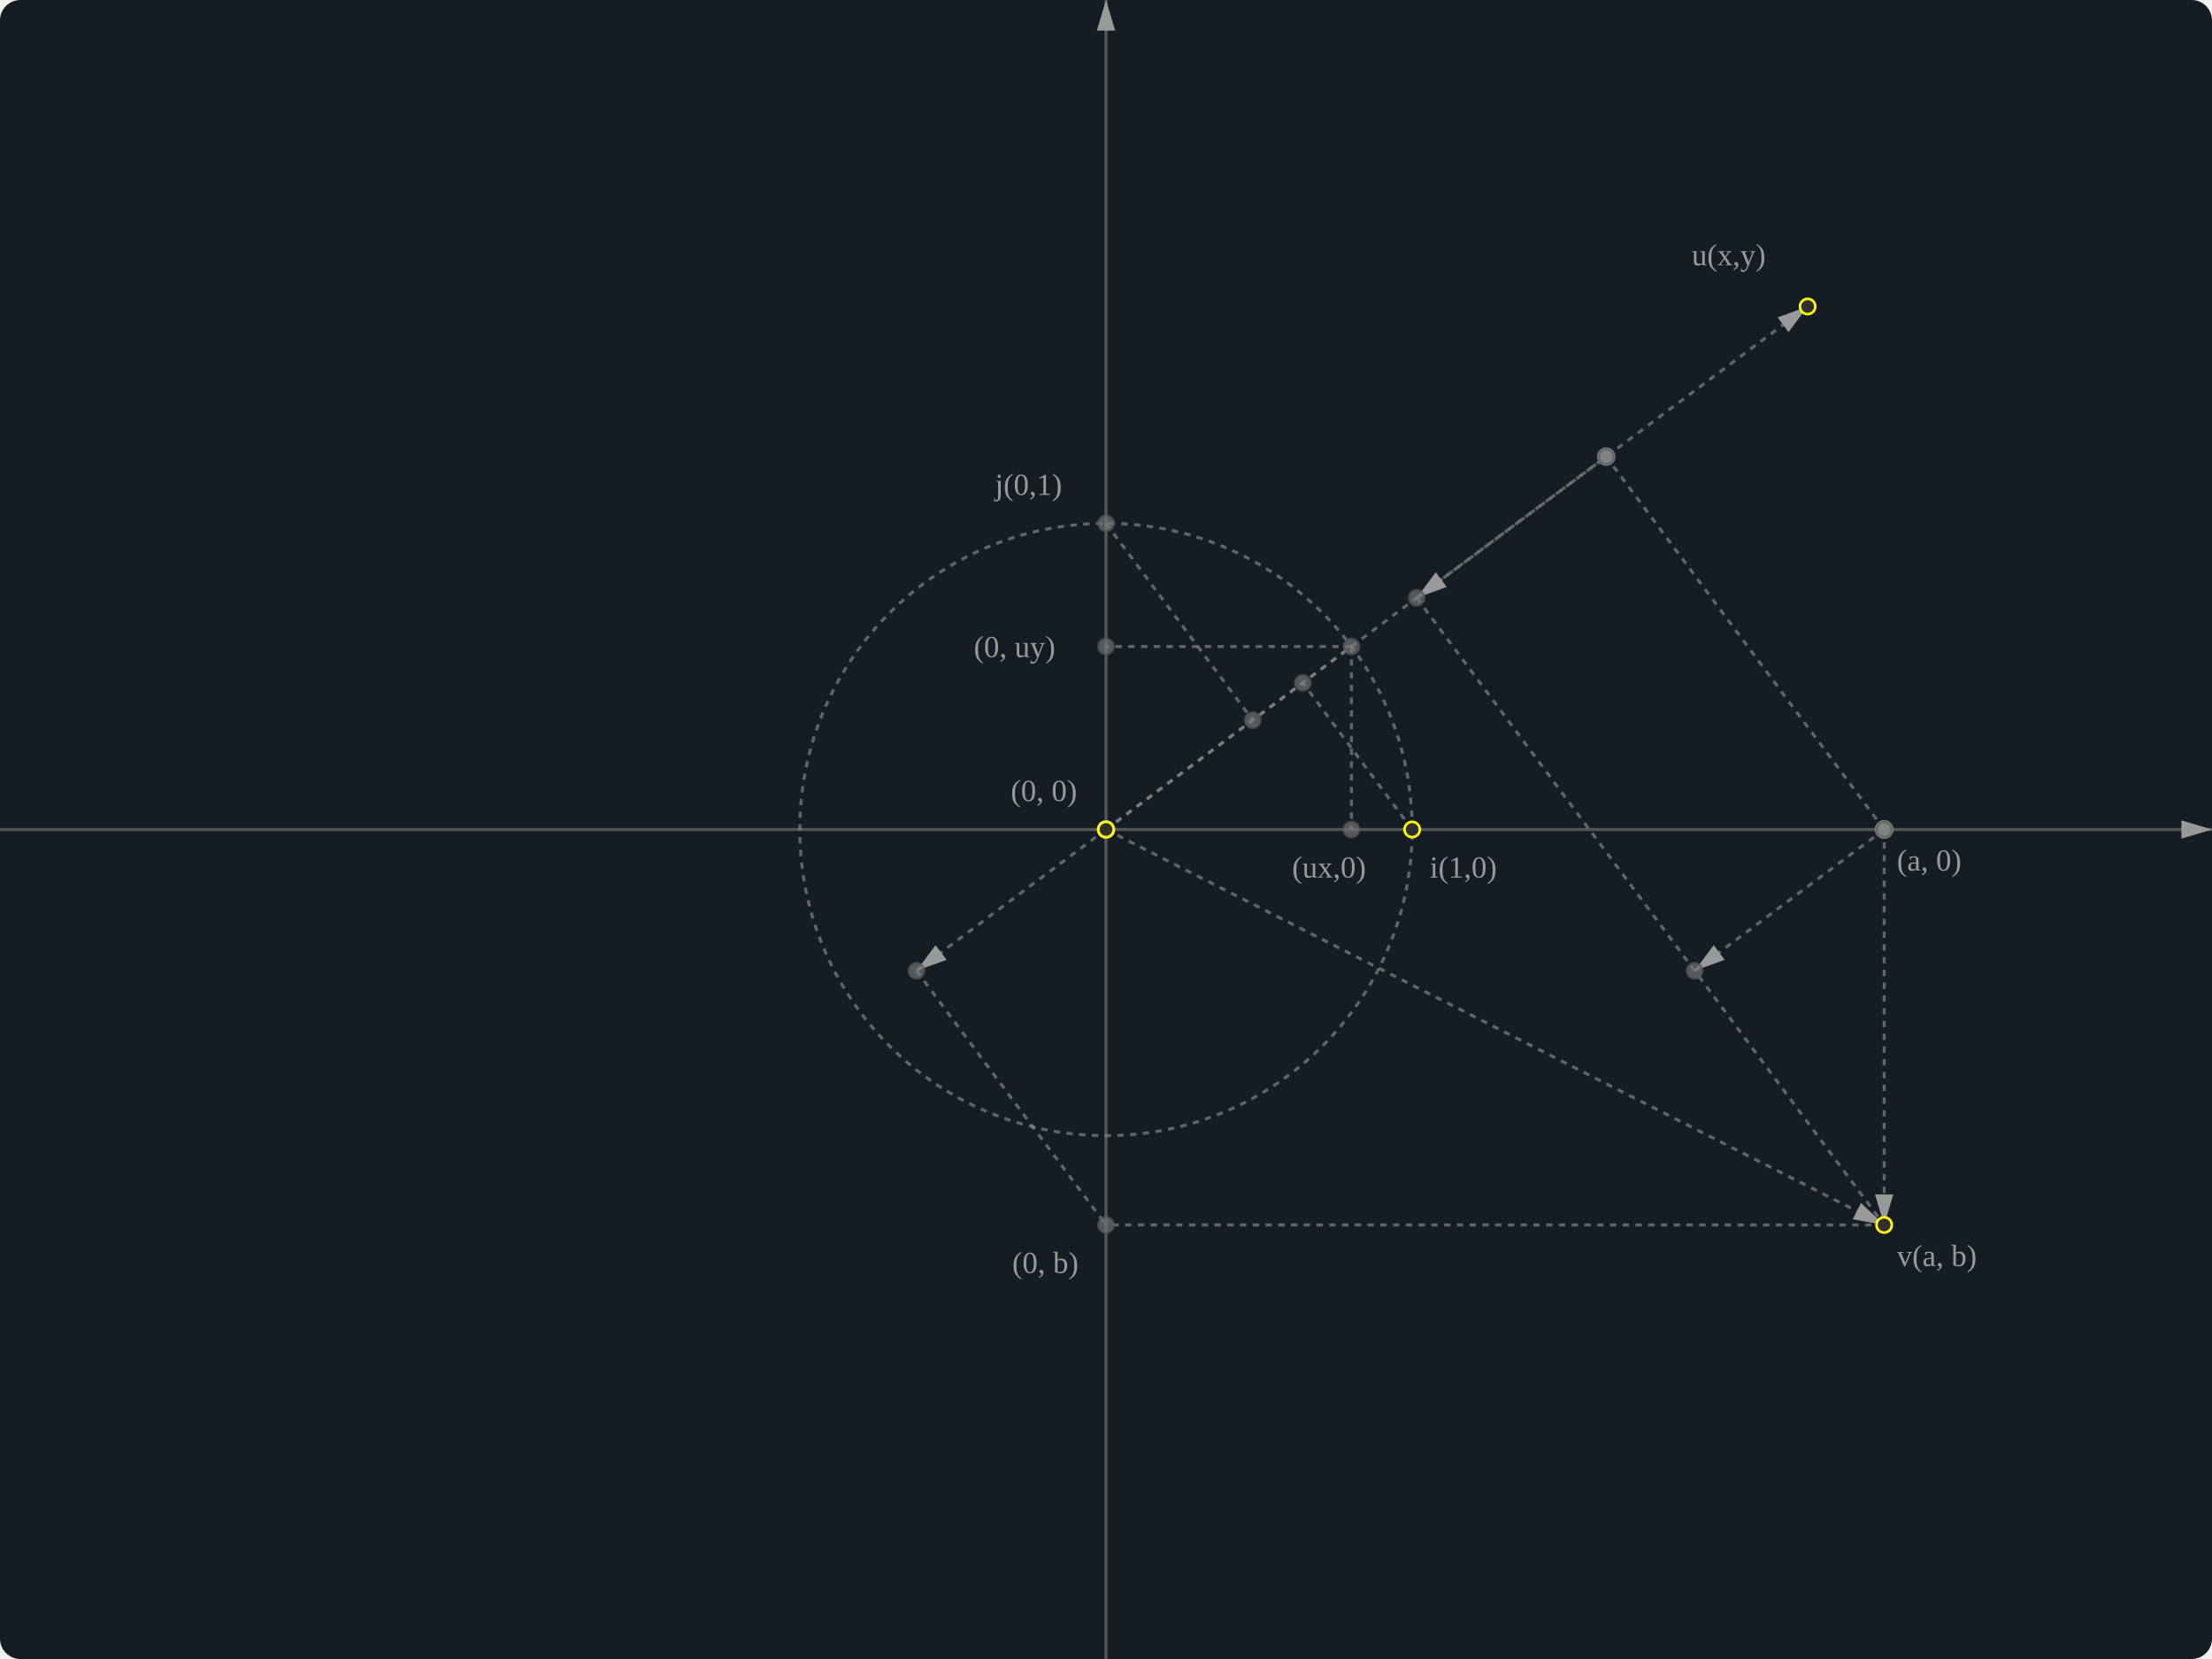
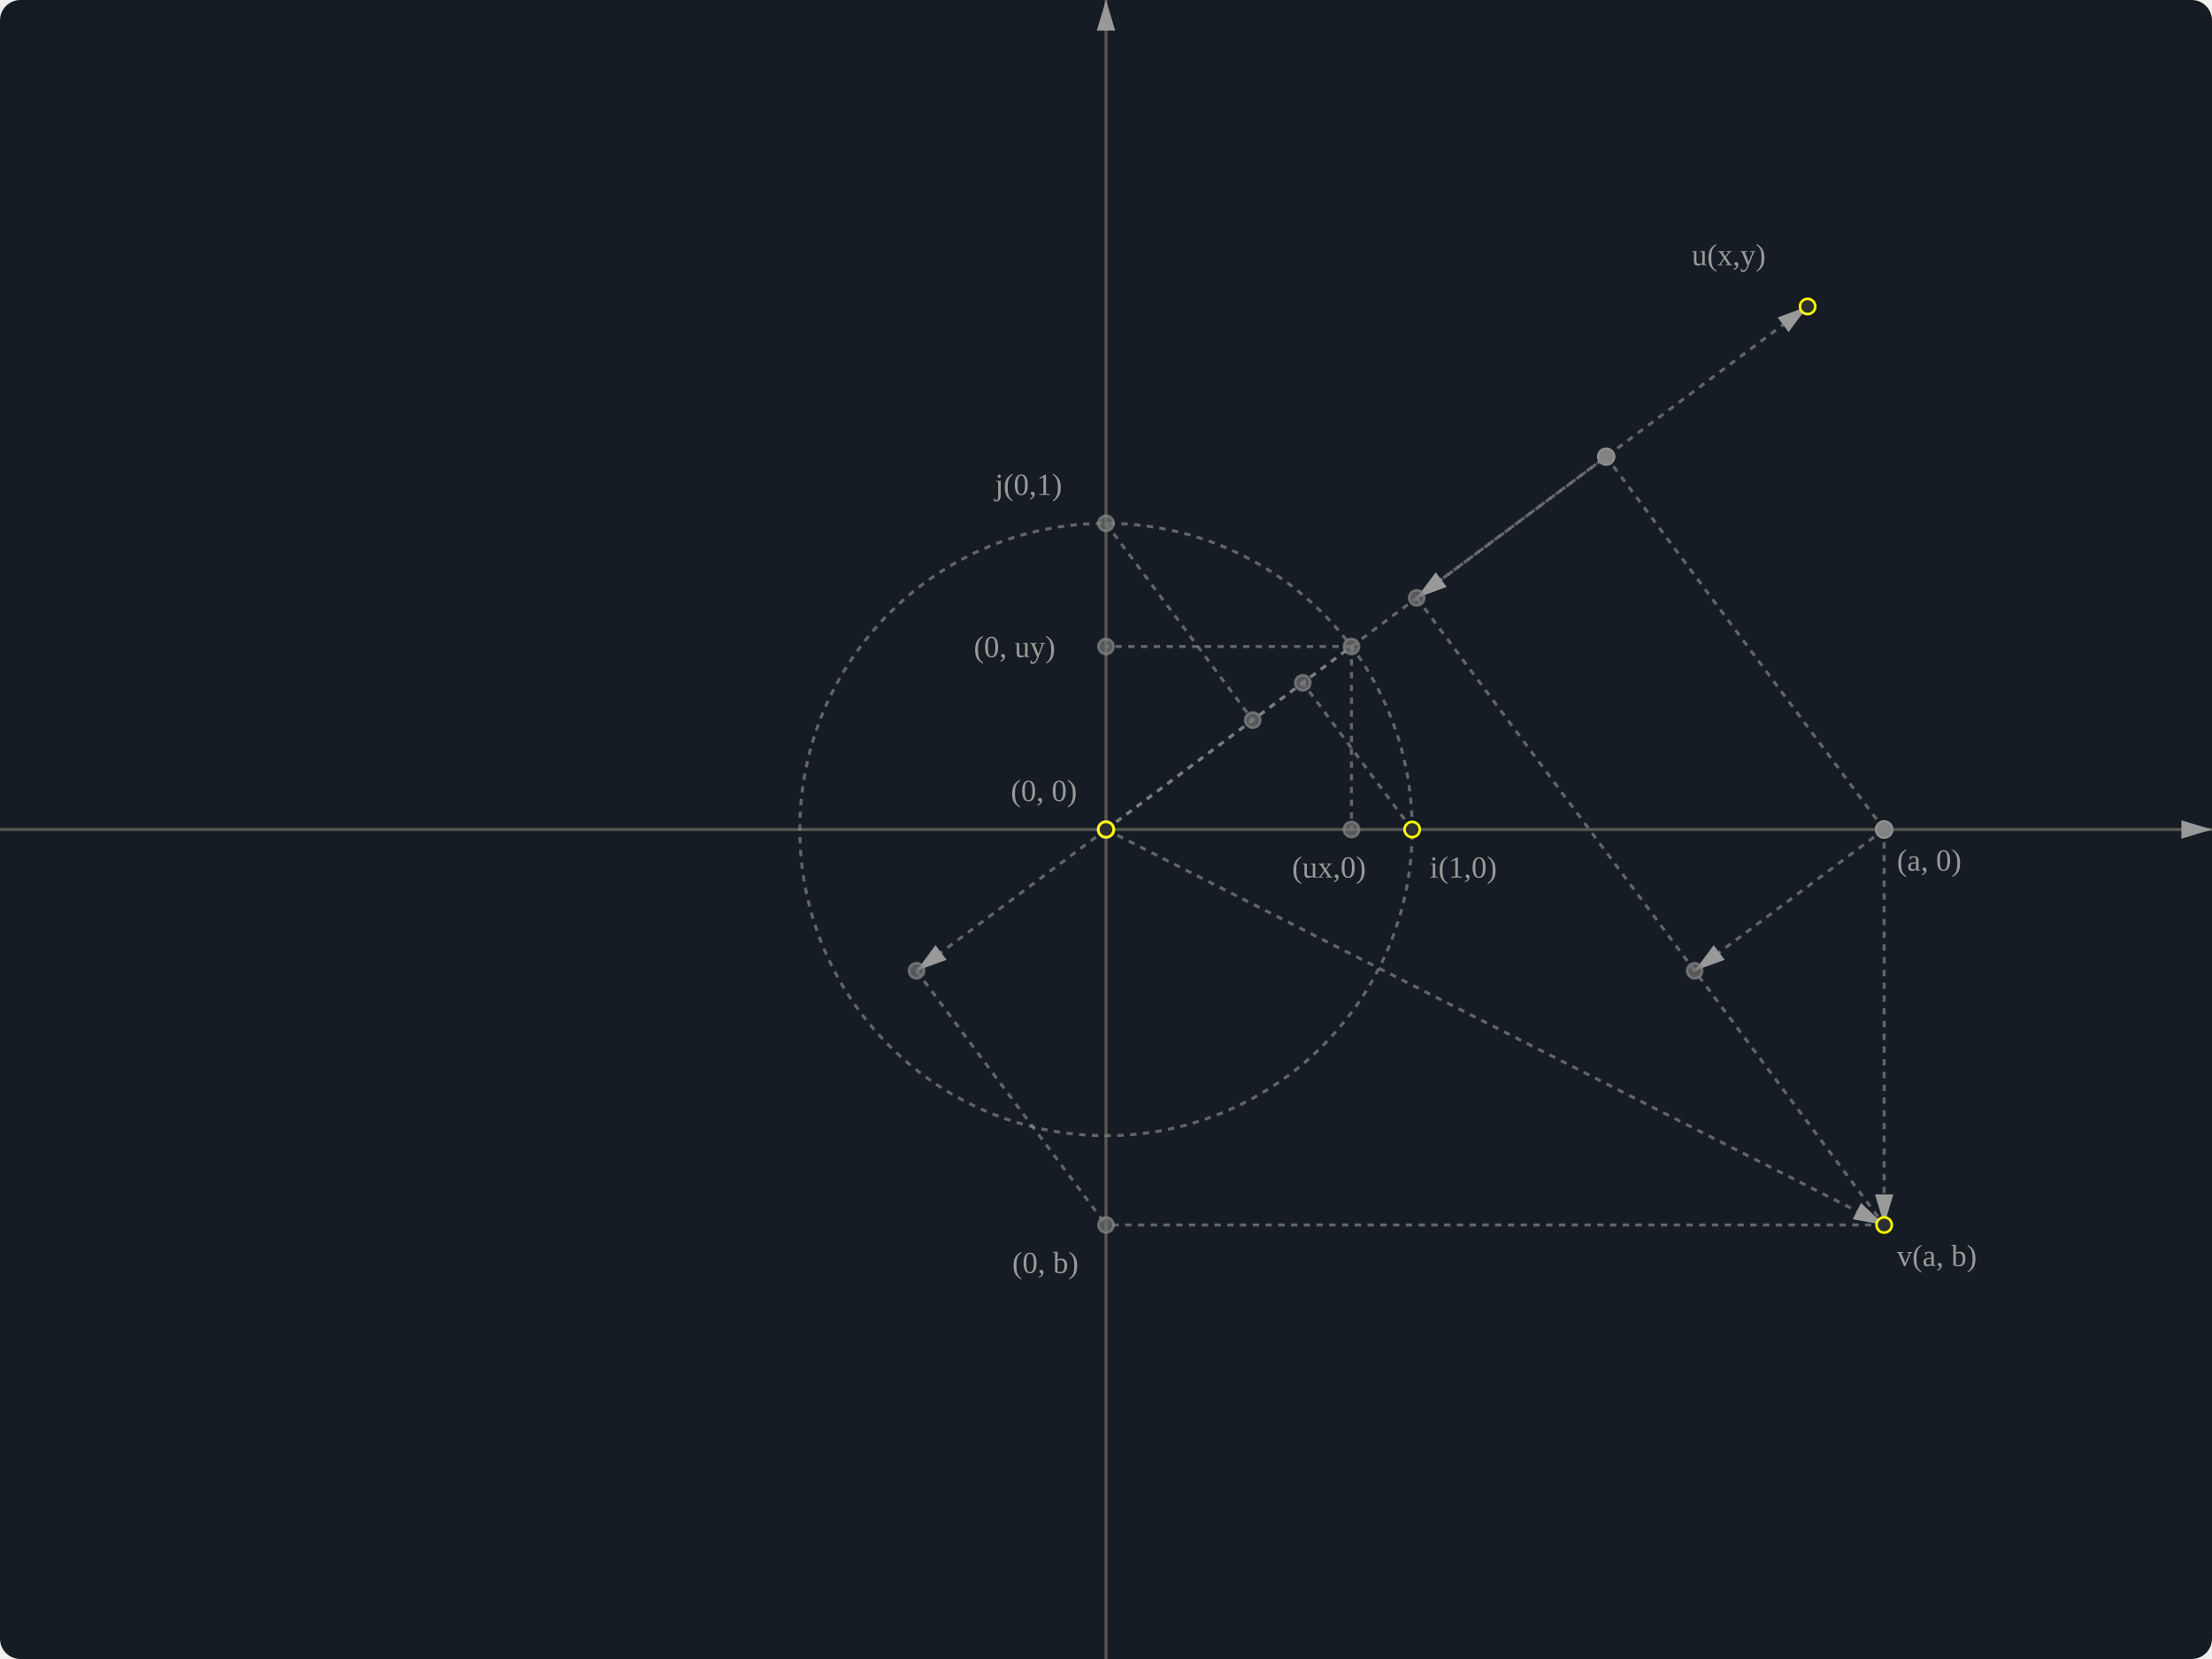
<svg xmlns="http://www.w3.org/2000/svg" xmlns:html="http://www.w3.org/1999/xhtml" xmlns:ns1="https://svgjs.com/svgjs" version="1.1" width="867" height="650.25" viewBox="0 0 867 650.25">
  <g transform="matrix(1,0,0,-1,433.5,325.125)">
    <rect width="867" height="650.25" class="fsg-board" fill="#ffffff00" rx="8" ry="8" x="-433.5" y="-325.125" />
    <rect width="0" height="0" class="fsg-ui-select-box" x="-16.5" y="-140" />
    <line x1="-433.5" y1="0" x2="433.5" y2="0" class="axis-x" stroke="#888888aa" marker-end="url(#SvgjsMarker1000)" fsg_shape="true" fsg-no="1" />
    <line x1="305" y1="0" x2="230.728" y2="-55.367" class="vector" stroke="#888888aa" marker-start="url(#SvgjsMarker1001)" marker-end="url(#SvgjsMarker1000)" fsg_shape="true" fsg-no="39" fsg-refs="19,38" fsg-stroke-type="dashed" />
    <line x1="305" y1="0" x2="305" y2="-155" class="vector" stroke="#888888aa" marker-start="url(#SvgjsMarker1001)" marker-end="url(#SvgjsMarker1000)" fsg_shape="true" fsg-no="40" fsg-refs="19,18" fsg-stroke-type="dashed" />
    <circle r="3" cx="305" cy="0" class="intersect-point" index="0" fsg-no="19" fsg-refs="1,18" fsg-text="(a, 0)" />
    <line x1="0" y1="-325.125" x2="0" y2="325.125" class="axis-y" stroke="#888888aa" marker-end="url(#SvgjsMarker1000)" fsg_shape="true" fsg-no="2" />
    <circle r="120" cx="0" cy="0" class="circle" fill="none" stroke="#888888aa" fsg_shape="true" fsg-no="6" fsg-refs="4,5" fsg-stroke-type="dashed" />
    <line x1="0" y1="0" x2="275" y2="205" class="vector" stroke="#888888aa" marker-start="url(#SvgjsMarker1001)" marker-end="url(#SvgjsMarker1000)" fsg_shape="true" fsg-no="10" fsg-refs="4,9" fsg-stroke-type="dashed" />
    <line x1="0" y1="0" x2="96.21" y2="71.72" class="edge" stroke="#888888aa" fsg_shape="true" fsg-no="13" fsg-refs="4,11" fsg-stroke-type="dashed" />
    <line x1="0" y1="0" x2="305" y2="-155" class="vector" stroke="#888888aa" marker-start="url(#SvgjsMarker1001)" marker-end="url(#SvgjsMarker1000)" fsg_shape="true" fsg-no="23" fsg-refs="4,18" fsg-stroke-type="dashed" />
    <line x1="0" y1="0" x2="-74.272" y2="-55.367" class="vector" stroke="#888888aa" marker-start="url(#SvgjsMarker1001)" marker-end="url(#SvgjsMarker1000)" fsg_shape="true" fsg-no="37" fsg-refs="4,35" fsg-stroke-type="dashed" />
    <circle r="3" cx="0" cy="0" class="point" stroke="#888888aa" fsg-no="4" fsg-text="(0, 0)" />
    <line x1="120" y1="0" x2="77.136" y2="57.501" class="edge" stroke="#888888aa" fsg_shape="true" fsg-no="25" fsg-refs="5,24" fsg-stroke-type="dashed" />
    <circle r="3" cx="120" cy="0" class="point" stroke="#888888aa" fsg-no="5" fsg-text="i(1,0)" />
    <line x1="0" y1="120" x2="57.501" y2="42.864" class="edge" stroke="#888888aa" fsg_shape="true" fsg-no="27" fsg-refs="7,26" fsg-stroke-type="dashed" />
    <circle r="3" cx="0" cy="120" class="intersect-point" index="0" fsg-no="7" fsg-refs="2,6" fsg-text="j(0,1)" />
    <text class="label" offset_x="6.906" offset_y="7.734" transform="matrix(1,0,0,-1,0,0)" x="126.906" y="-1.953" fsg-of="5" ns1:data="{&quot;leading&quot;:&quot;1.3&quot;}">
      <tspan dy="20.8" x="126.906" ns1:data="{&quot;leading&quot;:&quot;1.3&quot;,&quot;newLined&quot;:true}">i(1,0)</tspan>
    </text>
    <text class="label" offset_x="-43.734" offset_y="-22.266" transform="matrix(1,0,0,-1,0,0)" x="-43.531" y="-151.953" fsg-of="7" ns1:data="{&quot;leading&quot;:&quot;1.3&quot;}">
      <tspan dy="20.8" x="-43.531" ns1:data="{&quot;leading&quot;:&quot;1.3&quot;,&quot;newLined&quot;:true}">j(0,1)</tspan>
    </text>
    <text class="label" offset_x="-37.328" offset_y="-22.281" transform="matrix(1,0,0,-1,0,0)" x="-37.328" y="-31.961" fsg-of="4" ns1:data="{&quot;leading&quot;:&quot;1.3&quot;}">
      <tspan dy="20.8" x="-37.328" ns1:data="{&quot;leading&quot;:&quot;1.3&quot;,&quot;newLined&quot;:true}">(0, 0)</tspan>
    </text>
    <circle r="3" cx="275" cy="205" class="point" stroke="#888888aa" fsg-no="9" fsg-text="u(x,y)" />
    <text class="label" offset_x="-45.406" offset_y="-27.281" transform="matrix(1,0,0,-1,0,0)" x="229.594" y="-241.961" fsg-of="9" ns1:data="{&quot;leading&quot;:&quot;1.3&quot;}">
      <tspan dy="20.8" x="229.594" ns1:data="{&quot;leading&quot;:&quot;1.3&quot;,&quot;newLined&quot;:true}">u(x,y)</tspan>
    </text>
    <line x1="96.21" y1="71.72" x2="96.21" y2="0" class="edge" stroke="#888888aa" fsg_shape="true" fsg-no="15" fsg-refs="11,14" fsg-stroke-type="dashed" />
    <line x1="96.21" y1="71.72" x2="0" y2="71.72" class="edge" stroke="#888888aa" fsg_shape="true" fsg-no="17" fsg-refs="11,16" fsg-stroke-type="dashed" />
    <circle r="3" cx="96.21" cy="71.72" class="intersect-point" index="0" fsg-no="11" fsg-refs="10,6" />
    <circle r="3" cx="96.21" cy="0" class="intersect-point" index="0" fsg-no="14" fsg-refs="1,11" fsg-text="(ux,0)" />
    <text class="label" offset_x="-23.296" offset_y="7.719" transform="matrix(1,0,0,-1,0,0)" x="72.927" y="-1.961" fsg-of="14" ns1:data="{&quot;leading&quot;:&quot;1.3&quot;}">
      <tspan dy="20.8" x="72.927" ns1:data="{&quot;leading&quot;:&quot;1.3&quot;,&quot;newLined&quot;:true}">(ux,0)</tspan>
    </text>
    <circle r="3" cx="0" cy="71.72" class="intersect-point" index="0" fsg-no="16" fsg-refs="2,11" fsg-text="(0, uy)" />
    <text class="label" offset_x="-51.828" offset_y="-6.968" transform="matrix(1,0,0,-1,0,0)" x="-51.828" y="-88.37" fsg-of="16" ns1:data="{&quot;leading&quot;:&quot;1.3&quot;}">
      <tspan dy="20.8" x="-51.828" ns1:data="{&quot;leading&quot;:&quot;1.3&quot;,&quot;newLined&quot;:true}">(0, uy)</tspan>
    </text>
    <line x1="305" y1="-155" x2="0" y2="-155" class="edge" stroke="#888888aa" fsg_shape="true" fsg-no="22" fsg-refs="18,21" fsg-stroke-type="dashed" />
    <line x1="121.781" y1="90.782" x2="305" y2="-155" class="edge" stroke="#888888aa" fsg_shape="true" fsg-no="34" fsg-refs="32,18" fsg-stroke-type="dashed" />
    <circle r="3" cx="305" cy="-155" class="point" stroke="#888888aa" fsg-no="18" fsg-text="v(a, b)" />
    <text class="label" offset_x="5" offset_y="5" transform="matrix(1,0,0,-1,0,0)" x="310" y="150.312" fsg-of="18" ns1:data="{&quot;leading&quot;:&quot;1.3&quot;}">
      <tspan dy="20.8" x="310" ns1:data="{&quot;leading&quot;:&quot;1.3&quot;,&quot;newLined&quot;:true}">v(a, b)</tspan>
    </text>
    <line x1="305" y1="0" x2="196.053" y2="146.149" class="edge" stroke="#888888aa" fsg_shape="true" fsg-no="29" fsg-refs="19,28" fsg-stroke-type="dashed" />
    <text class="label" offset_x="5" offset_y="5" transform="matrix(1,0,0,-1,0,0)" x="310" y="-4.688" fsg-of="19" ns1:data="{&quot;leading&quot;:&quot;1.3&quot;}">
      <tspan dy="20.8" x="310" ns1:data="{&quot;leading&quot;:&quot;1.3&quot;,&quot;newLined&quot;:true}">(a, 0)</tspan>
    </text>
    <line x1="-74.272" y1="-55.367" x2="0" y2="-155" class="edge" stroke="#888888aa" fsg_shape="true" fsg-no="36" fsg-refs="35,21" fsg-stroke-type="dashed" />
    <circle r="3" cx="0" cy="-155" class="intersect-point" index="0" fsg-no="21" fsg-refs="2,18" fsg-text="(0, b)" />
    <text class="label" offset_x="-36.766" offset_y="7.719" transform="matrix(1,0,0,-1,0,0)" x="-36.766" y="153.039" fsg-of="21" ns1:data="{&quot;leading&quot;:&quot;1.3&quot;}">
      <tspan dy="20.8" x="-36.766" ns1:data="{&quot;leading&quot;:&quot;1.3&quot;,&quot;newLined&quot;:true}">(0, b)</tspan>
    </text>
    <circle r="3" cx="77.136" cy="57.501" class="intersect-point" index="0" fsg-no="24" fsg-refs="10,5" />
    <circle r="3" cx="57.501" cy="42.864" class="intersect-point" index="0" fsg-no="26" fsg-refs="10,7" />
    <line x1="196.053" y1="146.149" x2="121.781" y2="90.782" class="vector" stroke="#888888aa" marker-start="url(#SvgjsMarker1001)" marker-end="url(#SvgjsMarker1000)" fsg_shape="true" fsg-no="33" fsg-refs="28,32" fsg-stroke-type="dashed" />
    <circle r="3" cx="196.053" cy="146.149" class="intersect-point" index="0" fsg-no="28" fsg-refs="10,19" />
    <circle r="3" cx="121.781" cy="90.782" class="intersect-point" index="0" fsg-no="32" fsg-refs="10,18" />
    <circle r="3" cx="-74.272" cy="-55.367" class="intersect-point" index="0" fsg-no="35" fsg-refs="10,21" />
    <circle r="3" cx="230.728" cy="-55.367" class="intersect-point" index="0" fsg-no="38" fsg-refs="34,19" />
  </g>
  <defs>
    <style>
svg {
  user-select: none;
  -webkit-user-select: none;
}

svg .fsg-board {
  fill: #151c23;
}

svg .fsg-ui-select-box {
  stroke-width: 0.5;
  fill: none;
}

svg .menu {
  font: 0.9em Roboto, Helvetica, Sans-Serif, Times, serif, monospace;
}

svg .menu_title {
  fill: #aaa;
  font-family: Georgia, 'Times New Roman', Times, serif;
}

svg .menu_item {
  font-weight: 300;
  fill: #888;
}

svg .menu_item:hover {
  fill: #fff;
  cursor: pointer;
}

svg *[fsg_hidden] {
  visibility: hidden;
}

svg *[fsg_shape]:hover {
  stroke: #fff;
}

svg *[fsg-stroke-type="dashed"] {
  stroke-dasharray: 2.5 2.5;
  stroke-width: 1.2;
}

svg *[fsg-stroke-type="dashed2"] {
  stroke-dasharray: 6 3;
  stroke-width: 1.2;
}

svg *[fsg-stroke-type="dashed3"] {
  stroke-dasharray: 5 5;
  stroke-width: 1.2;
}

svg *[fsg-stroke-type="dashed4"] {
  stroke-dasharray: 3 2 8;
  stroke-width: 1.2;
}

svg .axis-x, svg .axis-y {
  stroke: #555; 
  stroke-width: 1.2;
}

svg .vector-marker-start, svg .vector-marker-end {
  fill: #999;
}

svg .point {
  fill: #2f2f2f;
  stroke: #ff0;
}

svg .pin-point {
  fill: #777777aa;
  stroke: #ff0;
}

svg .mid-point, svg .intersect-point {
  fill: #777777aa;
-   stroke: #565656aa;
+   stroke: #8a8a8aaa;
}

svg .point:hover, svg .pin-point:hover {
  cursor: grab;
}

svg .mid-point:hover, svg .intersect-point:hover {
  cursor: pointer;
}

svg g, svg div, svg foreignObject, svg span {
  position: relative;
}

svg span.base {
  position: relative !important;
}

svg .latex-container {
  width: max-content;
  height: max-content;
  position: fixed; /* important for Safari */
}

svg .latex,
svg .label {
  color: #999;
  fill: #999;
  font-family: 'KaTeX_Math', 'Times New Roman', Times, serif;
}

svg .length-marker,
svg .angle-marker {
  fill: none
}
</style>
    <html:link rel="stylesheet" href="https://rintaroutw.github.io/fsg/style/runtime.css" />
    <html:link rel="stylesheet" href="https://cdn.jsdelivr.net/npm/katex@0.12.0/dist/katex.min.css" />
    <marker markerWidth="6" markerHeight="6" refX="3" refY="3" viewBox="0 0 6 6" orient="auto" class="vector-start-marker" id="SvgjsMarker1001">
      <circle r="3" cx="3" cy="3" class="vector-marker-start" />
    </marker>
    <marker markerWidth="10" markerHeight="6" refX="10" refY="3" viewBox="0 0 10 6" orient="auto" class="vector-end-marker" id="SvgjsMarker1000">
      <polygon points="0 0, 10 3, 0 6" stroke-width="1" class="vector-marker-end" />
    </marker>
  </defs>
</svg>
